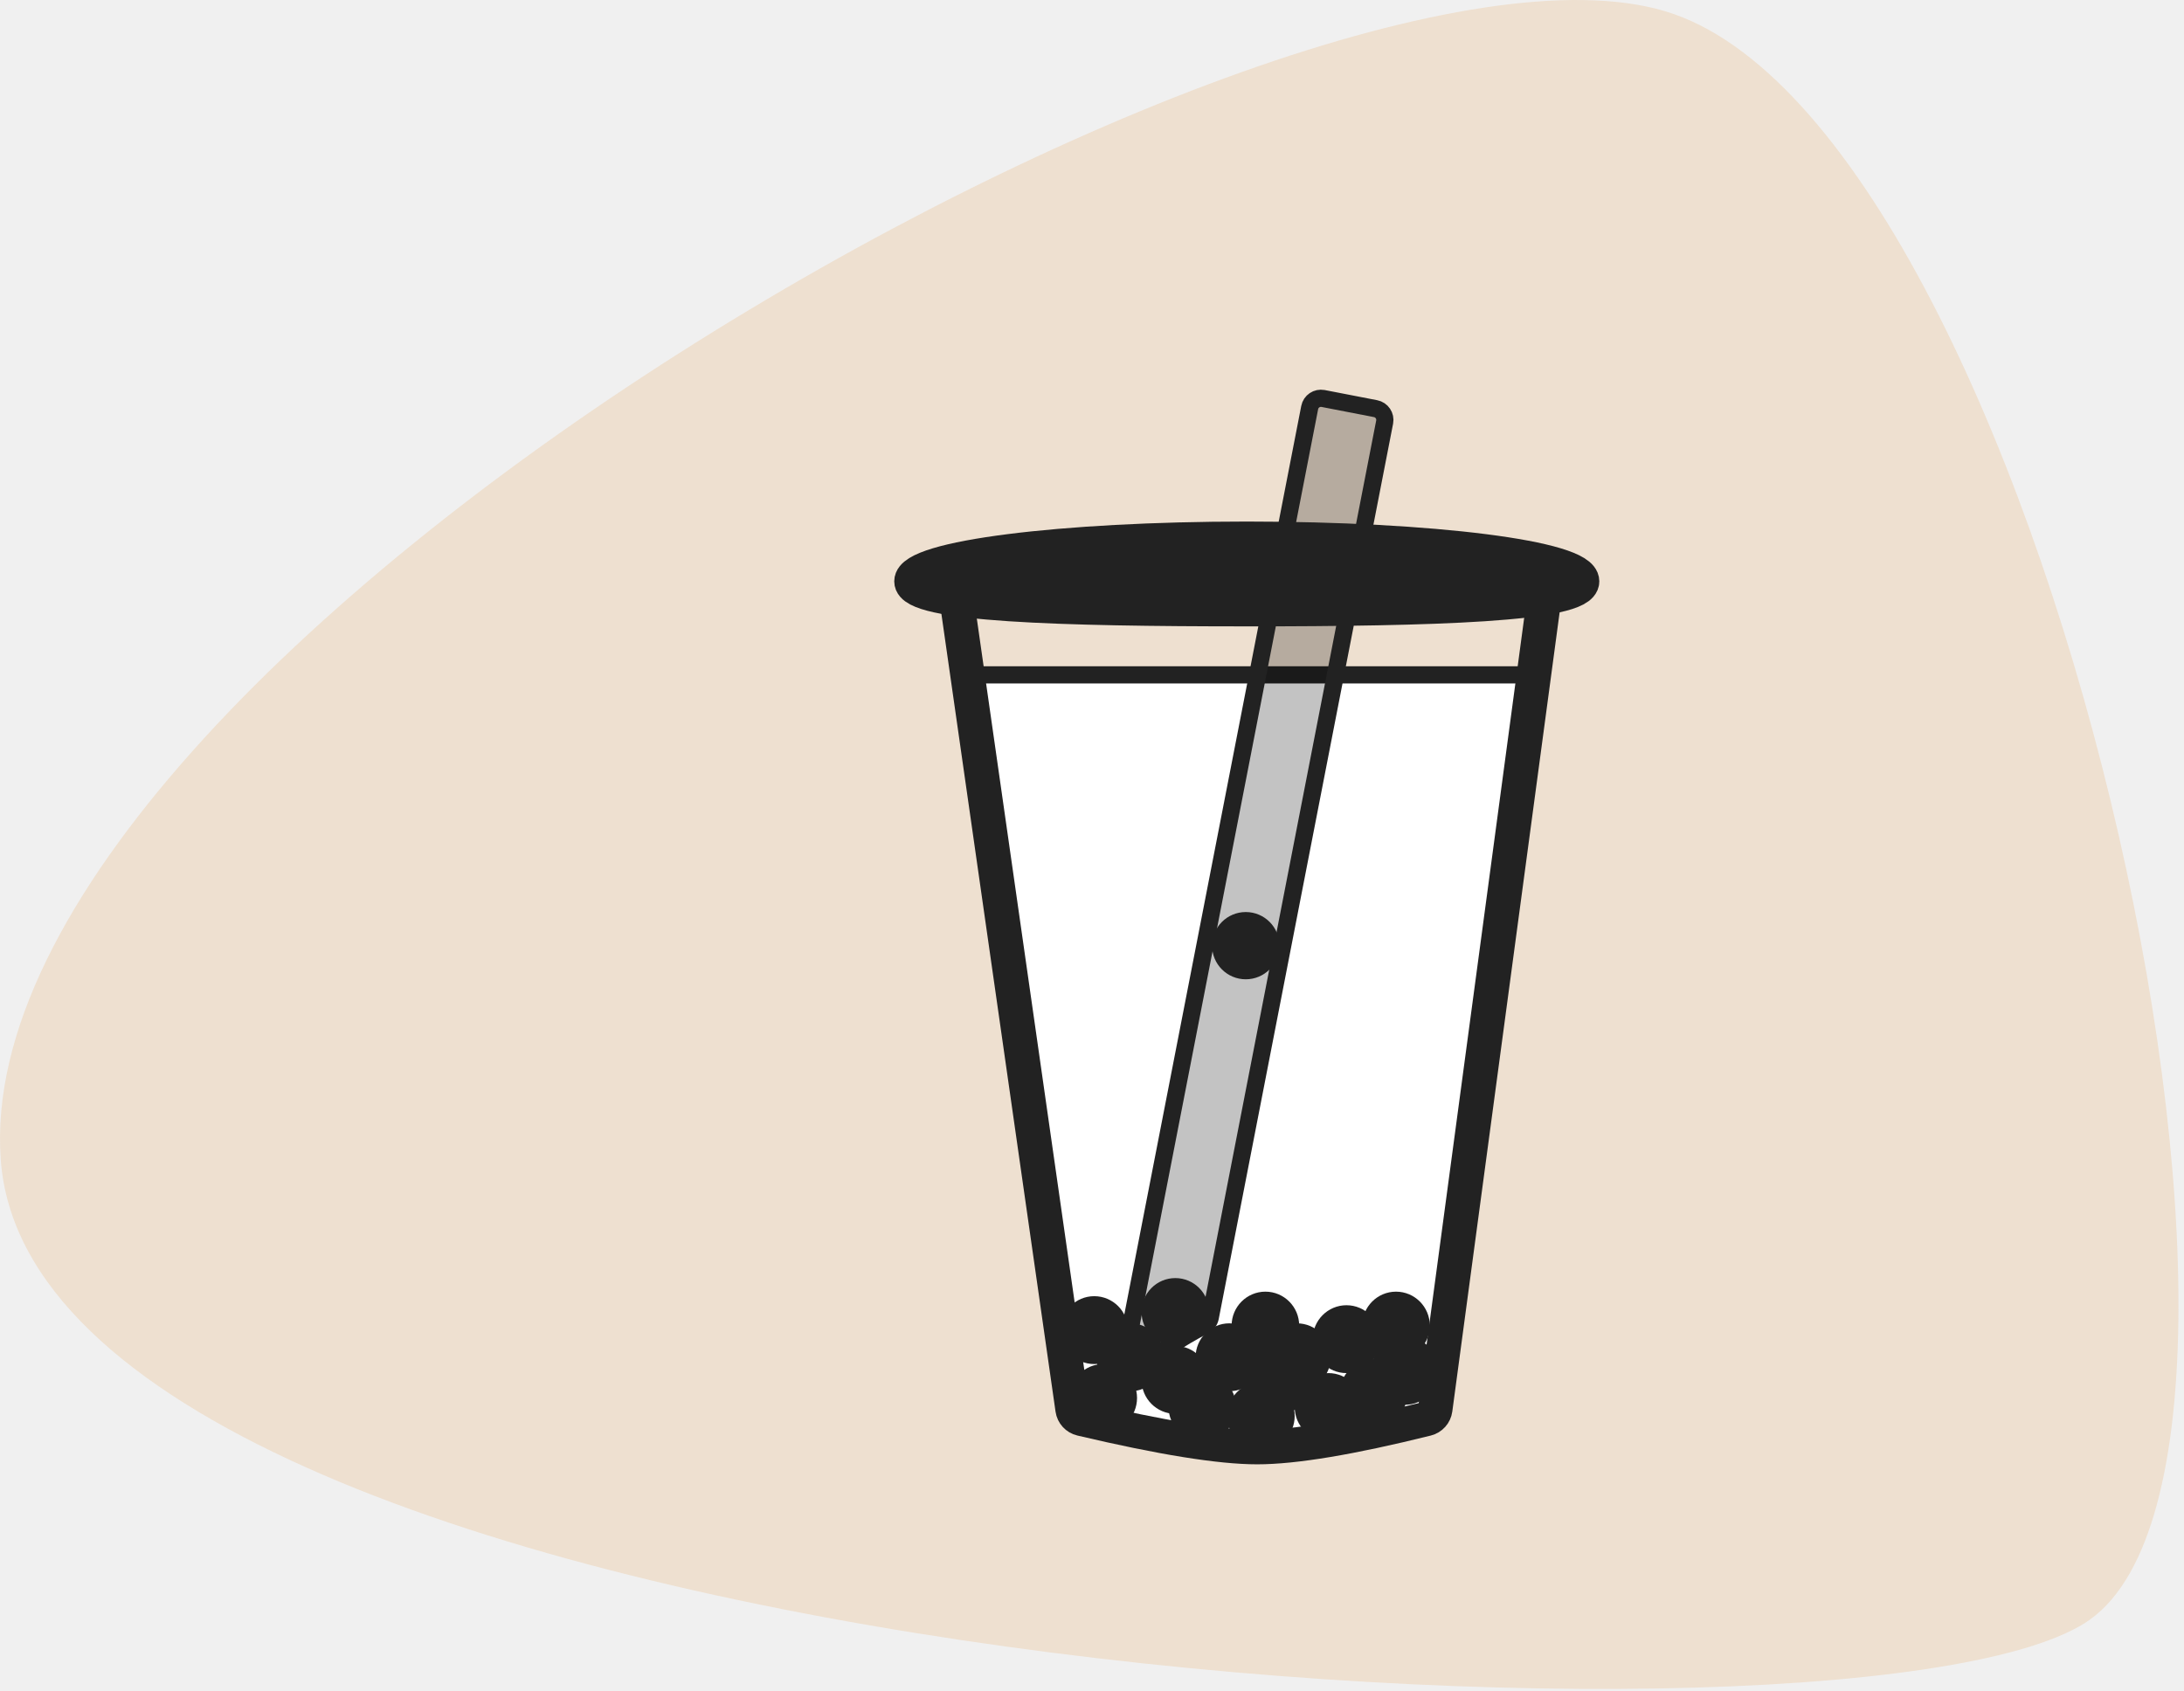
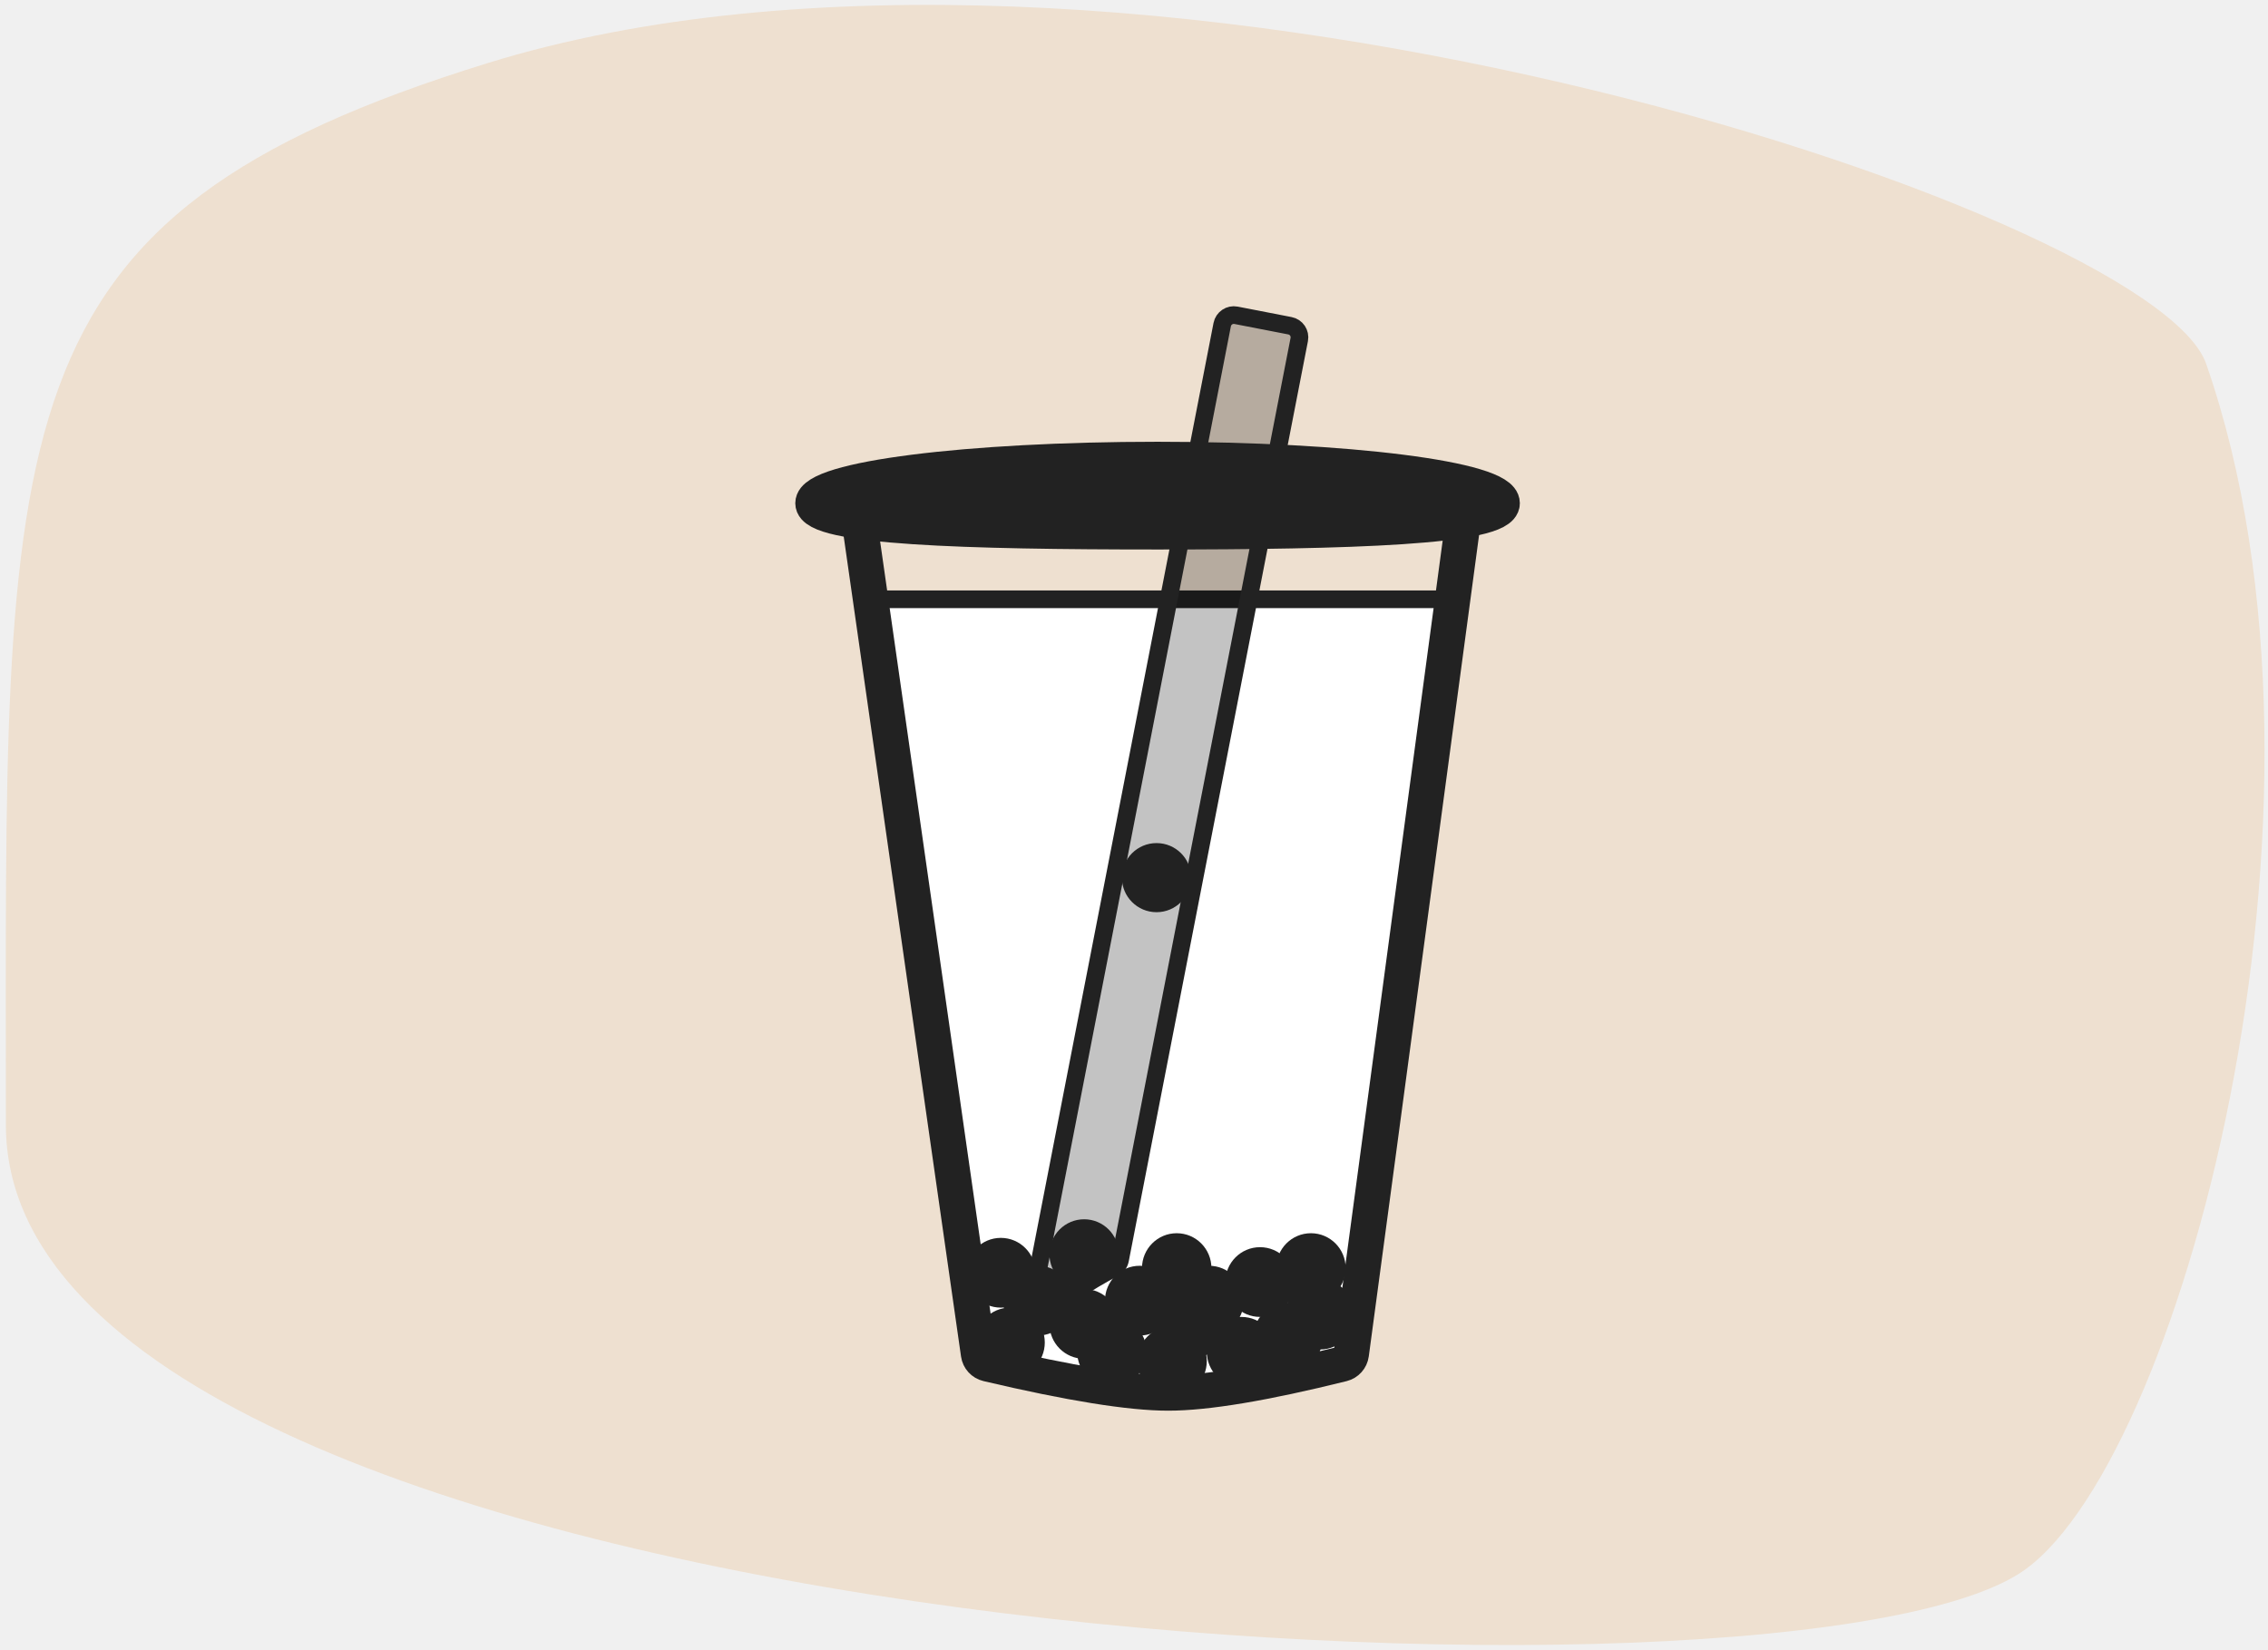
- <svg xmlns="http://www.w3.org/2000/svg" width="381px" height="295px" viewBox="0 0 381 295" version="1.1">
+ <svg xmlns="http://www.w3.org/2000/svg" width="385px" height="280px" viewBox="0 0 385 280" version="1.1">
  <g id="Page-1" stroke="none" stroke-width="1" fill="none" fill-rule="evenodd">
-     <g id="My-work" transform="translate(-823, -1162)" fill-rule="nonzero">
-       <g id="Group-6-Copy" transform="translate(246, 1162)">
-         <g id="wwgfbt" transform="translate(577, 0)">
+     <g id="My-work" transform="translate(-844, -1178)" fill-rule="nonzero">
+       <g id="Group-6-Copy" transform="translate(246, 1178)">
+         <g id="wwgfbt" transform="translate(598, 0)">
          <g id="Group-10" fill="#EEE0D0">
-             <path d="M89.569,1.953 C155.133,-17.6 386.158,114.026 379.911,202.264 C373.665,290.502 60.544,310.762 16.422,283.249 C-27.699,255.737 24.005,21.506 89.569,1.953 Z" id="Rectangle" transform="translate(190.0177, 147.3449) scale(-1, 1) translate(-190.0177, -147.3449) " />
+             <path d="M384.393,191 C384.393,277.42 86.901,294.762 42.78,267.249 C15.69,250.358 -15.292,136.967 10.893,61.755 C20.039,35.487 196.144,-22.168 302.536,10.687 C387.679,36.979 384.393,71 384.393,191 Z" id="Rectangle" transform="translate(192.6963, 140.0577) scale(-1, 1) translate(-192.6963, -140.0577) " />
          </g>
-           <g id="Group-11" transform="translate(159, 69)">
+           <g id="Group-11" transform="translate(138, 53)">
            <g id="Group">
              <path d="M9.944,48.746 C9.918,48.746 9.892,48.748 9.867,48.752 C9.594,48.794 9.407,49.05 9.45,49.323 L29.434,177.567 C29.466,177.771 29.62,177.935 29.822,177.979 C43.747,180.995 53.923,182.5 60.299,182.5 C66.659,182.5 76.451,181.001 89.627,177.997 C89.828,177.951 89.98,177.786 90.01,177.581 L108.772,49.318 C108.775,49.294 108.777,49.27 108.777,49.246 C108.777,48.969 108.553,48.746 108.277,48.746 L9.944,48.746 Z" id="Combined-Shape" stroke="#222222" stroke-width="3" fill="#FFFFFF" />
-               <path d="M55.286,-0.171 L64.606,-0.176 C65.711,-0.176 66.606,0.719 66.607,1.823 C66.607,1.824 66.607,1.824 66.607,1.825 L66.556,160.998 C66.556,161.597 66.287,162.164 65.824,162.544 C63.65,164.325 62.028,165.763 60.957,166.857 C60.166,167.665 58.759,169.222 56.737,171.527 L56.737,171.527 C56.008,172.358 54.745,172.44 53.914,171.712 C53.481,171.332 53.233,170.784 53.233,170.208 L53.287,1.829 C53.287,0.725 54.182,-0.17 55.286,-0.17 Z" id="Rectangle" stroke="#222222" stroke-width="3" fill-opacity="0.238" fill="#000000" stroke-linecap="round" stroke-linejoin="round" transform="translate(59.92003, 86.03241) rotate(11) translate(-59.92003, -86.03241) " />
+               <path d="M55.286,-0.172 L64.606,-0.175 C65.711,-0.177 66.607,0.718 66.607,1.823 C66.607,1.823 66.607,1.824 66.606,1.824 L66.556,160.998 C66.556,161.597 66.287,162.164 65.824,162.544 C63.65,164.325 62.028,165.763 60.957,166.857 C60.166,167.665 58.759,169.222 56.737,171.527 C56.008,172.358 54.745,172.44 53.914,171.712 C53.481,171.332 53.233,170.784 53.233,170.208 L53.285,1.829 C53.287,0.725 54.182,-0.17 55.286,-0.172 Z" id="Rectangle" stroke="#222222" stroke-width="3" fill-opacity="0.238" fill="#000000" stroke-linecap="round" stroke-linejoin="round" transform="translate(59.92003, 86.03241) rotate(11) translate(-59.92003, -86.03241) " />
              <ellipse id="Oval-Copy-14" fill="#222222" cx="58.325" cy="96" rx="5.877" ry="5.867" />
              <path d="M58.5,37.29 C90.809,37.29 117,36.535 117,32.431 C117,28.327 90.809,25 58.5,25 C26.191,25 0,28.327 0,32.431 C0,36.535 26.191,37.29 58.5,37.29 Z" id="Oval" stroke="#222222" stroke-width="6" fill="#222222" stroke-linecap="round" stroke-linejoin="round" />
-               <path d="M9.498,34.591 C22.495,30.864 39.435,29 60.318,29 C81.133,29 97.304,30.852 108.831,34.555 L108.831,34.555 C109.753,34.851 110.33,35.766 110.201,36.725 L91.38,176.89 C91.27,177.703 90.676,178.367 89.88,178.565 C76.647,181.852 66.793,183.496 60.318,183.496 C53.833,183.496 43.604,181.847 29.63,178.55 L29.63,178.55 C28.83,178.361 28.226,177.701 28.11,176.887 L8.07,36.797 C7.928,35.808 8.538,34.867 9.498,34.591 Z" id="Combined-Shape" stroke="#222222" stroke-width="6" />
+               <path d="M9.498,34.591 C22.495,30.864 39.435,29 60.318,29 C81.133,29 97.304,30.852 108.831,34.555 C109.753,34.851 110.33,35.766 110.201,36.725 L91.38,176.89 C91.27,177.703 90.676,178.367 89.88,178.565 C76.647,181.852 66.793,183.496 60.318,183.496 C53.833,183.496 43.604,181.847 29.63,178.55 C28.83,178.361 28.226,177.701 28.11,176.887 L8.07,36.797 C7.928,35.808 8.538,34.867 9.498,34.591 Z" id="Combined-Shape" stroke="#222222" stroke-width="6" />
            </g>
            <g id="Group-2" transform="translate(26, 154)" fill="#222222">
              <ellipse id="Oval" cx="12.179" cy="13.816" rx="5.893" ry="5.921" />
              <ellipse id="Oval-Copy" cx="29.464" cy="13.816" rx="5.893" ry="5.921" />
              <ellipse id="Oval-Copy-14" cx="20.036" cy="5.921" rx="5.893" ry="5.921" />
              <ellipse id="Oval-Copy-15" cx="35.75" cy="8.289" rx="5.893" ry="5.921" />
              <ellipse id="Oval-Copy-8" cx="41.25" cy="13.816" rx="5.893" ry="5.921" />
              <ellipse id="Oval-Copy-12" cx="58.536" cy="8.289" rx="5.893" ry="5.921" />
              <ellipse id="Oval-Copy-13" cx="49.893" cy="10.658" rx="5.893" ry="5.921" />
              <ellipse id="Oval-Copy-9" cx="54.607" cy="20.132" rx="5.893" ry="5.921" />
              <ellipse id="Oval-Copy-2" cx="5.893" cy="9.079" rx="5.893" ry="5.921" />
              <ellipse id="Oval-Copy-10" cx="20.036" cy="17.763" rx="5.893" ry="5.921" />
              <ellipse id="Oval-Copy-11" cx="38.107" cy="17.763" rx="5.893" ry="5.921" />
              <ellipse id="Oval-Copy-3" cx="7.464" cy="20.921" rx="5.893" ry="5.921" />
              <ellipse id="Oval-Copy-4" cx="24.75" cy="22.5" rx="5.893" ry="5.921" />
              <ellipse id="Oval-Copy-5" cx="34.964" cy="24.079" rx="5.893" ry="5.921" />
              <ellipse id="Oval-Copy-6" cx="46.75" cy="22.5" rx="5.893" ry="5.921" />
              <ellipse id="Oval-Copy-7" cx="60.107" cy="16.184" rx="5.893" ry="5.921" />
            </g>
          </g>
        </g>
      </g>
    </g>
  </g>
</svg>
